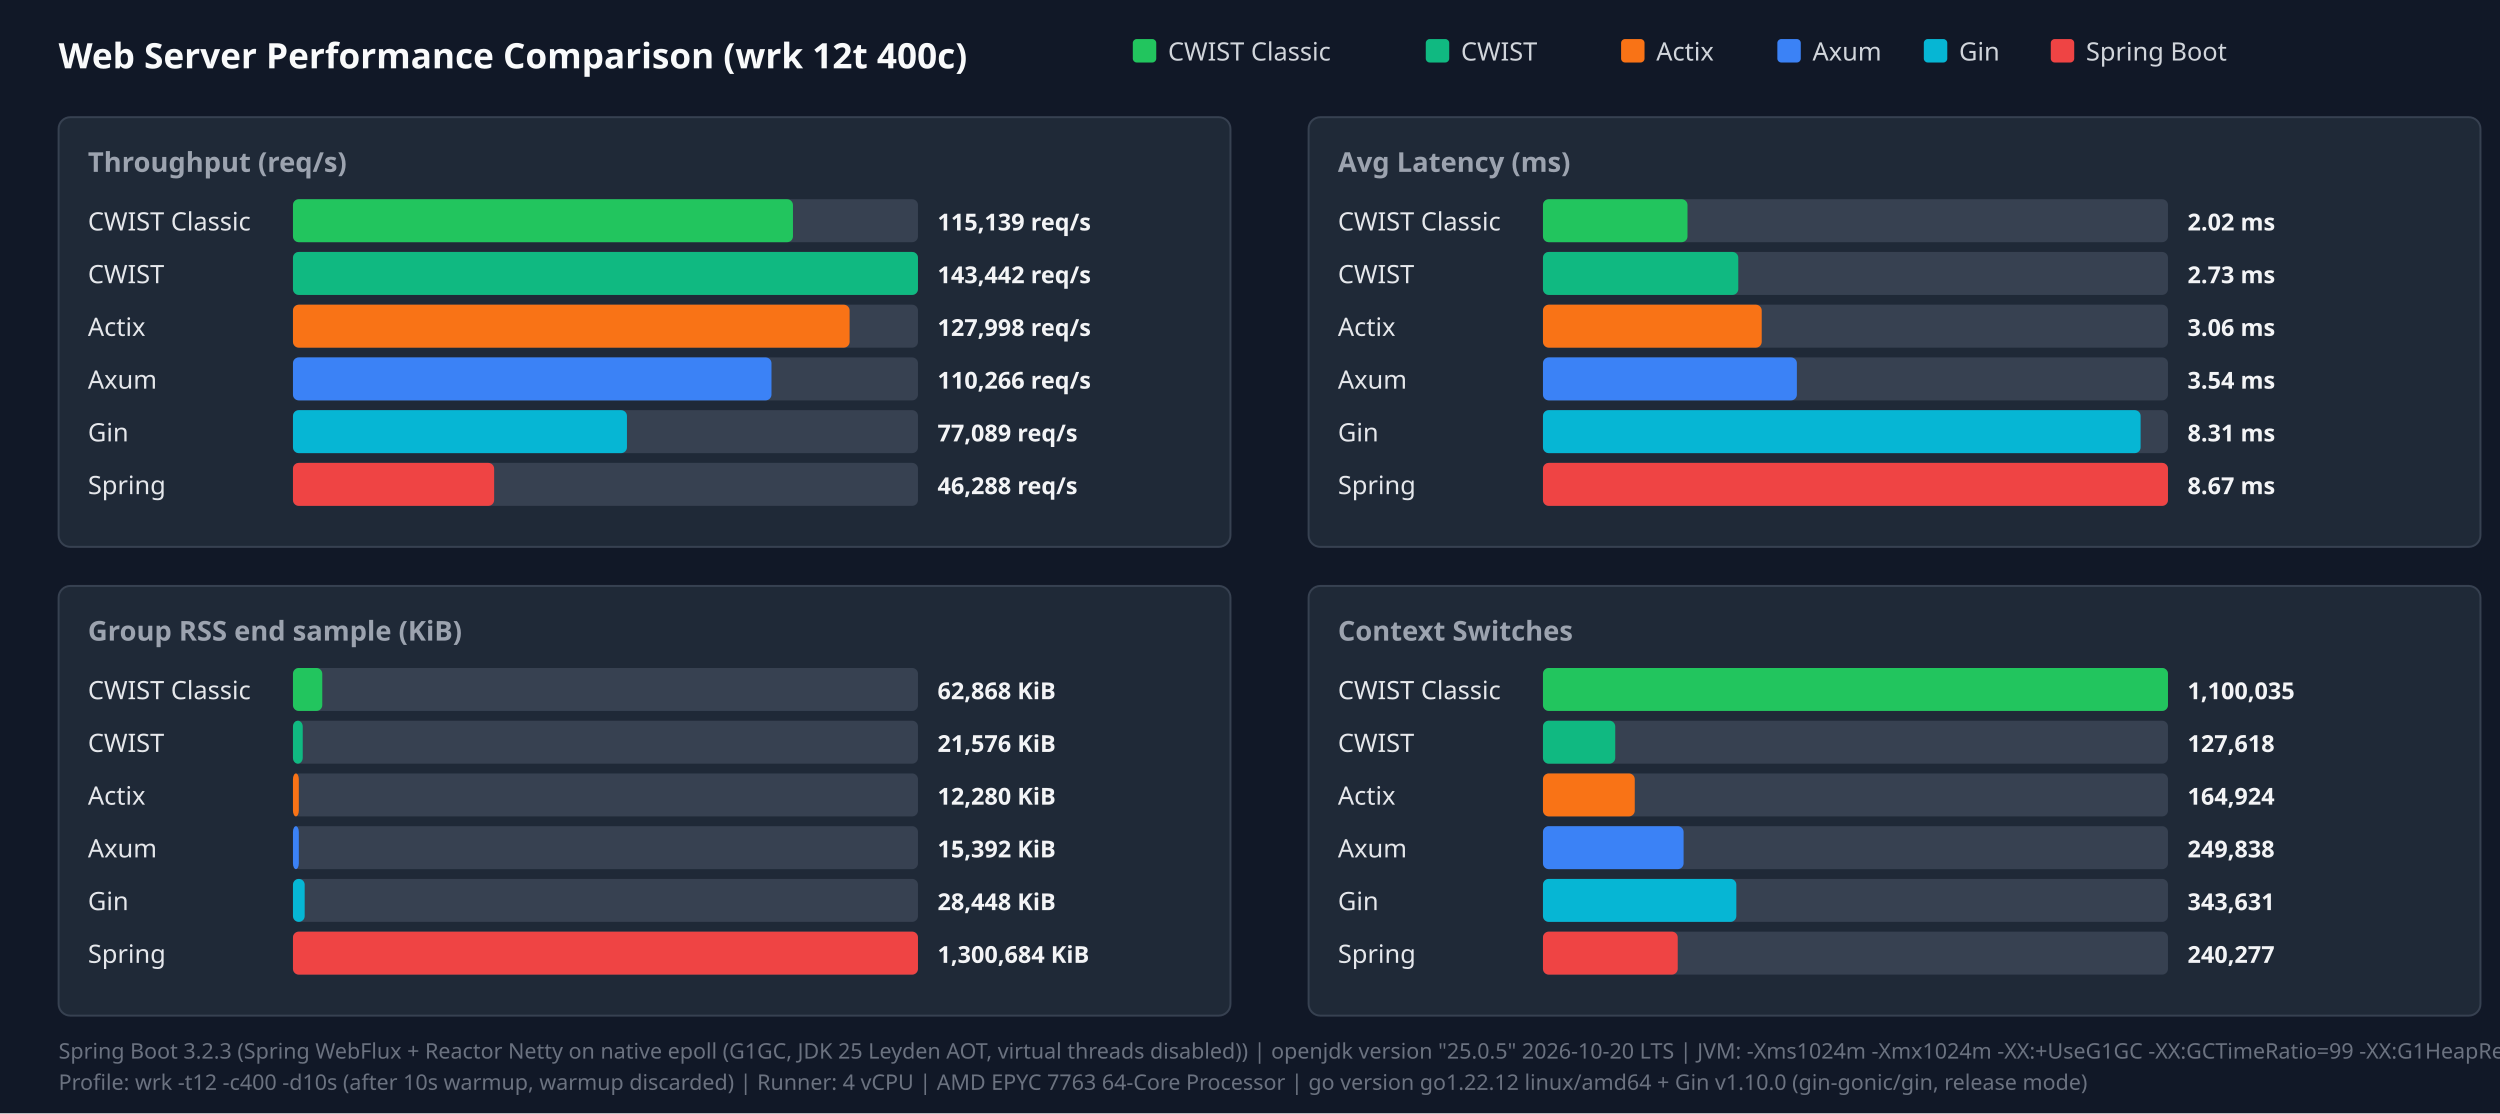
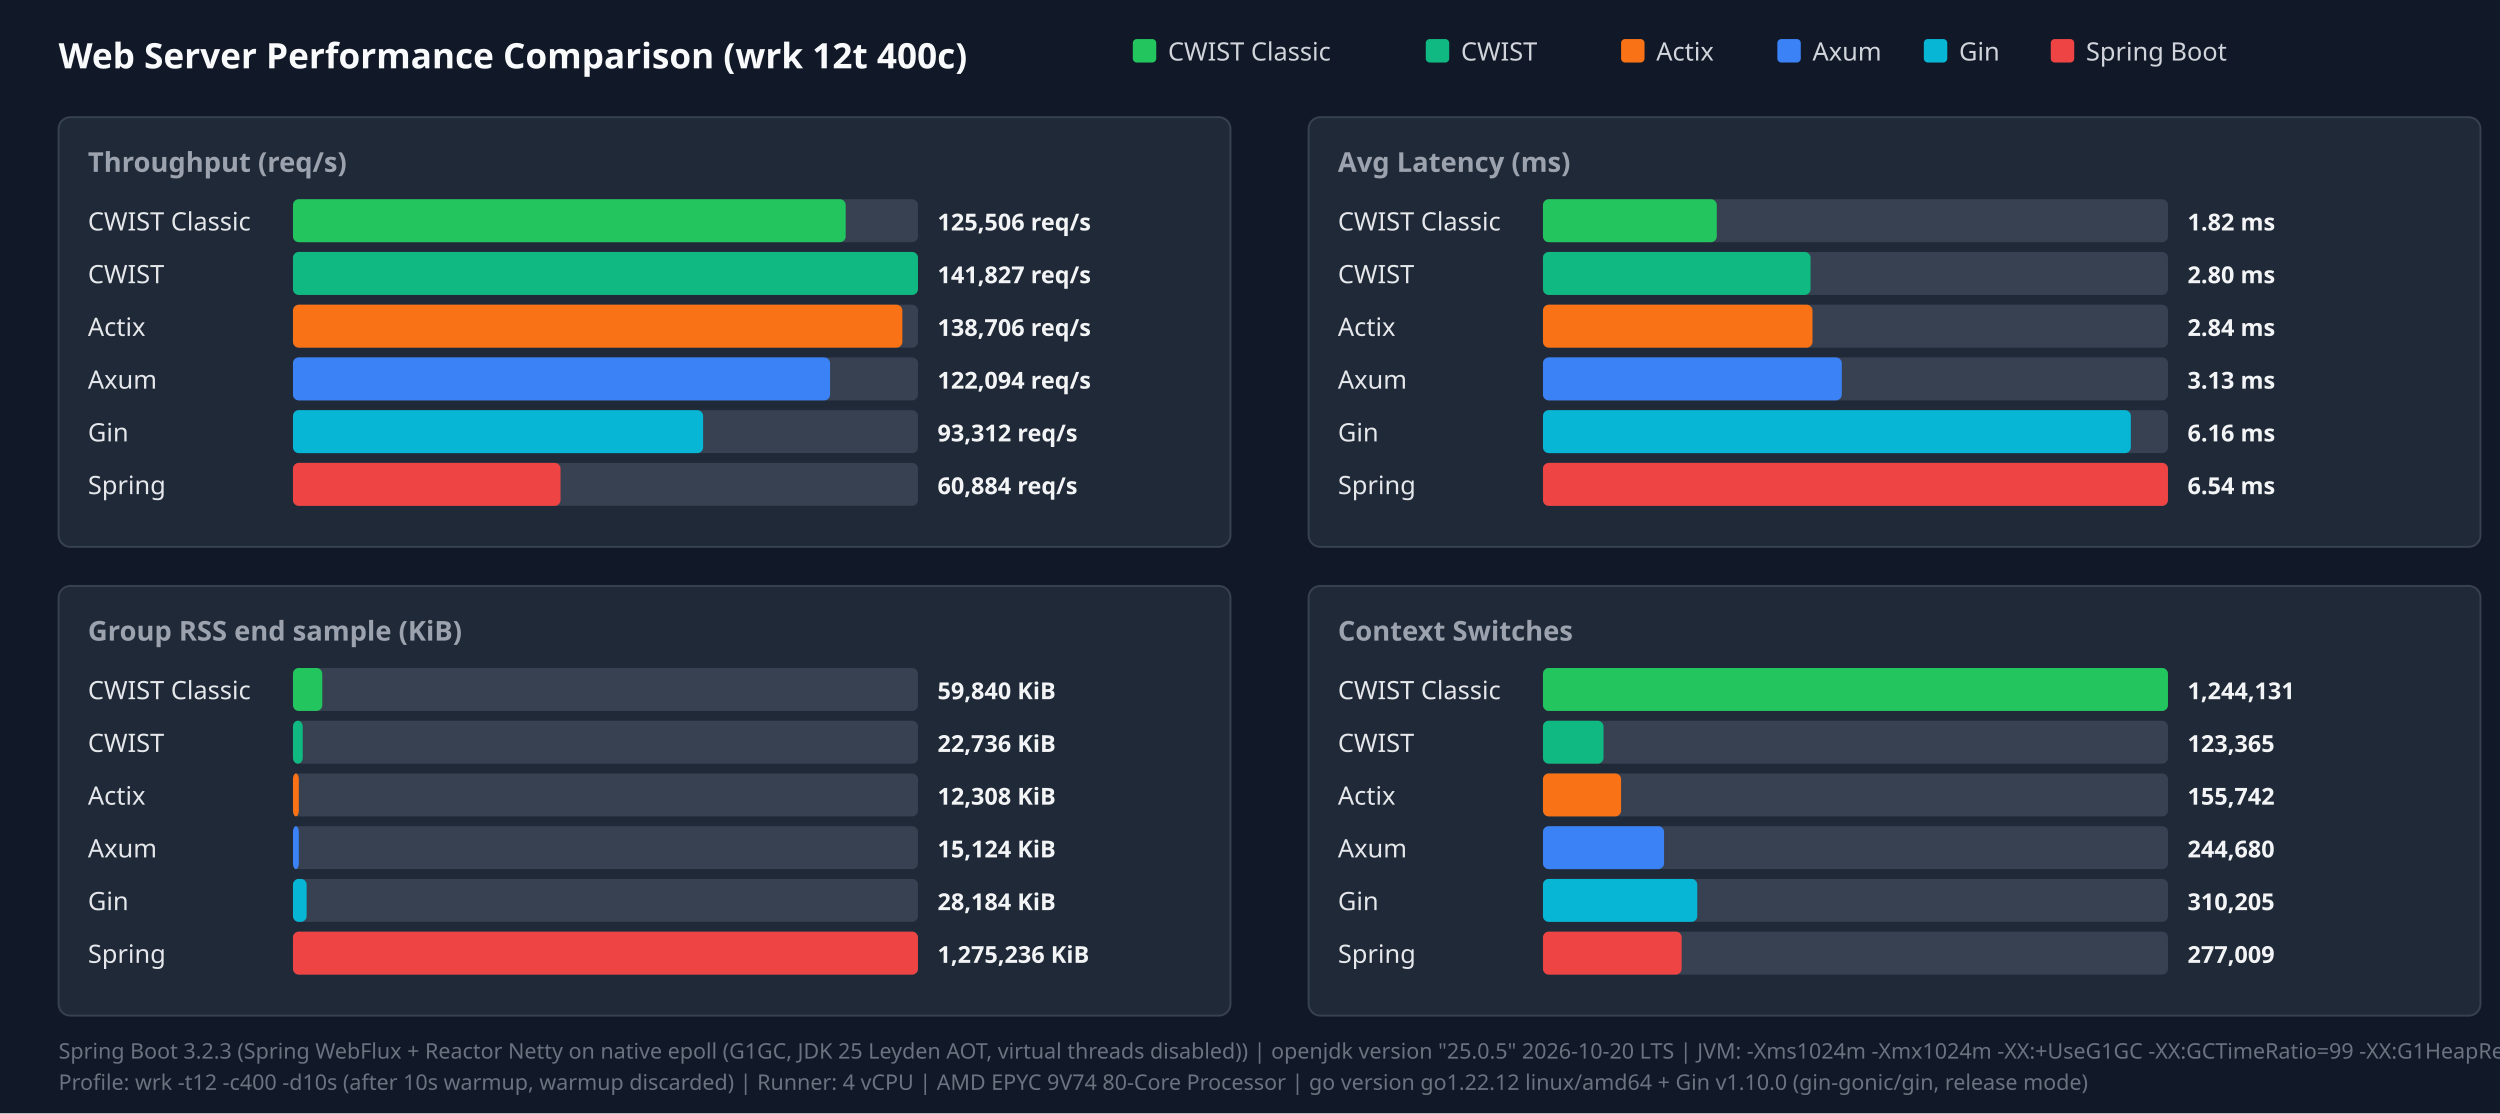
<svg xmlns="http://www.w3.org/2000/svg" width="1280" height="570" viewBox="0 0 1280 570">
  <style>.title{font:18px sans-serif;font-weight:bold;fill:#f9fafb}.panel-title{font:14px sans-serif;font-weight:600;fill:#9ca3af}.legend{font:13px sans-serif;fill:#d1d5db}.bar-label{font:13px sans-serif;font-weight:500;fill:#e5e7eb}.bar-val{font:12px sans-serif;font-weight:bold;fill:#f3f4f6}.footer{font:11px sans-serif;fill:#6b7280}</style>
  <rect width="100%" height="100%" fill="#111827" />
  <text x="30" y="35" class="title">Web Server Performance Comparison (wrk 12t 400c)</text>
  <rect x="580" y="20" width="12" height="12" fill="#22c55e" rx="2" />
  <text x="598" y="31" class="legend">CWIST Classic</text>
  <rect x="730" y="20" width="12" height="12" fill="#10b981" rx="2" />
  <text x="748" y="31" class="legend">CWIST</text>
  <rect x="830" y="20" width="12" height="12" fill="#f97316" rx="2" />
  <text x="848" y="31" class="legend">Actix</text>
  <rect x="910" y="20" width="12" height="12" fill="#3b82f6" rx="2" />
  <text x="928" y="31" class="legend">Axum</text>
  <rect x="985" y="20" width="12" height="12" fill="#06b6d4" rx="2" />
  <text x="1003" y="31" class="legend">Gin</text>
  <rect x="1050" y="20" width="12" height="12" fill="#ef4444" rx="2" />
  <text x="1068" y="31" class="legend">Spring Boot</text>
  <rect x="30" y="60" width="600" height="220" fill="#1f2937" rx="6" stroke="#374151" />
  <text x="45" y="88" class="panel-title">Throughput (req/s)</text>
  <text x="45" y="118" class="bar-label">CWIST Classic</text>
  <rect x="150" y="102" width="320" height="22" fill="#374151" rx="3" />
-   <rect x="150" y="102" width="256" height="22" fill="#22c55e" rx="3" />
-   <text x="480" y="118" class="bar-val">115,139 req/s</text>
+   <rect x="150" y="102" width="283" height="22" fill="#22c55e" rx="3" />
+   <text x="480" y="118" class="bar-val">125,506 req/s</text>
  <text x="45" y="145" class="bar-label">CWIST</text>
  <rect x="150" y="129" width="320" height="22" fill="#374151" rx="3" />
  <rect x="150" y="129" width="320" height="22" fill="#10b981" rx="3" />
-   <text x="480" y="145" class="bar-val">143,442 req/s</text>
+   <text x="480" y="145" class="bar-val">141,827 req/s</text>
  <text x="45" y="172" class="bar-label">Actix</text>
  <rect x="150" y="156" width="320" height="22" fill="#374151" rx="3" />
-   <rect x="150" y="156" width="285" height="22" fill="#f97316" rx="3" />
-   <text x="480" y="172" class="bar-val">127,998 req/s</text>
+   <rect x="150" y="156" width="312" height="22" fill="#f97316" rx="3" />
+   <text x="480" y="172" class="bar-val">138,706 req/s</text>
  <text x="45" y="199" class="bar-label">Axum</text>
  <rect x="150" y="183" width="320" height="22" fill="#374151" rx="3" />
-   <rect x="150" y="183" width="245" height="22" fill="#3b82f6" rx="3" />
-   <text x="480" y="199" class="bar-val">110,266 req/s</text>
+   <rect x="150" y="183" width="275" height="22" fill="#3b82f6" rx="3" />
+   <text x="480" y="199" class="bar-val">122,094 req/s</text>
  <text x="45" y="226" class="bar-label">Gin</text>
  <rect x="150" y="210" width="320" height="22" fill="#374151" rx="3" />
-   <rect x="150" y="210" width="171" height="22" fill="#06b6d4" rx="3" />
-   <text x="480" y="226" class="bar-val">77,089 req/s</text>
+   <rect x="150" y="210" width="210" height="22" fill="#06b6d4" rx="3" />
+   <text x="480" y="226" class="bar-val">93,312 req/s</text>
  <text x="45" y="253" class="bar-label">Spring</text>
  <rect x="150" y="237" width="320" height="22" fill="#374151" rx="3" />
-   <rect x="150" y="237" width="103" height="22" fill="#ef4444" rx="3" />
-   <text x="480" y="253" class="bar-val">46,288 req/s</text>
+   <rect x="150" y="237" width="137" height="22" fill="#ef4444" rx="3" />
+   <text x="480" y="253" class="bar-val">60,884 req/s</text>
  <rect x="670" y="60" width="600" height="220" fill="#1f2937" rx="6" stroke="#374151" />
  <text x="685" y="88" class="panel-title">Avg Latency (ms)</text>
  <text x="685" y="118" class="bar-label">CWIST Classic</text>
  <rect x="790" y="102" width="320" height="22" fill="#374151" rx="3" />
-   <rect x="790" y="102" width="74" height="22" fill="#22c55e" rx="3" />
-   <text x="1120" y="118" class="bar-val">2.02 ms</text>
+   <rect x="790" y="102" width="89" height="22" fill="#22c55e" rx="3" />
+   <text x="1120" y="118" class="bar-val">1.82 ms</text>
  <text x="685" y="145" class="bar-label">CWIST</text>
  <rect x="790" y="129" width="320" height="22" fill="#374151" rx="3" />
-   <rect x="790" y="129" width="100" height="22" fill="#10b981" rx="3" />
-   <text x="1120" y="145" class="bar-val">2.73 ms</text>
+   <rect x="790" y="129" width="137" height="22" fill="#10b981" rx="3" />
+   <text x="1120" y="145" class="bar-val">2.80 ms</text>
  <text x="685" y="172" class="bar-label">Actix</text>
  <rect x="790" y="156" width="320" height="22" fill="#374151" rx="3" />
-   <rect x="790" y="156" width="112" height="22" fill="#f97316" rx="3" />
-   <text x="1120" y="172" class="bar-val">3.06 ms</text>
+   <rect x="790" y="156" width="138" height="22" fill="#f97316" rx="3" />
+   <text x="1120" y="172" class="bar-val">2.84 ms</text>
  <text x="685" y="199" class="bar-label">Axum</text>
  <rect x="790" y="183" width="320" height="22" fill="#374151" rx="3" />
-   <rect x="790" y="183" width="130" height="22" fill="#3b82f6" rx="3" />
-   <text x="1120" y="199" class="bar-val">3.54 ms</text>
+   <rect x="790" y="183" width="153" height="22" fill="#3b82f6" rx="3" />
+   <text x="1120" y="199" class="bar-val">3.13 ms</text>
  <text x="685" y="226" class="bar-label">Gin</text>
  <rect x="790" y="210" width="320" height="22" fill="#374151" rx="3" />
-   <rect x="790" y="210" width="306" height="22" fill="#06b6d4" rx="3" />
-   <text x="1120" y="226" class="bar-val">8.31 ms</text>
+   <rect x="790" y="210" width="301" height="22" fill="#06b6d4" rx="3" />
+   <text x="1120" y="226" class="bar-val">6.16 ms</text>
  <text x="685" y="253" class="bar-label">Spring</text>
  <rect x="790" y="237" width="320" height="22" fill="#374151" rx="3" />
  <rect x="790" y="237" width="320" height="22" fill="#ef4444" rx="3" />
-   <text x="1120" y="253" class="bar-val">8.67 ms</text>
+   <text x="1120" y="253" class="bar-val">6.54 ms</text>
  <rect x="30" y="300" width="600" height="220" fill="#1f2937" rx="6" stroke="#374151" />
  <text x="45" y="328" class="panel-title">Group RSS end sample (KiB)</text>
  <text x="45" y="358" class="bar-label">CWIST Classic</text>
  <rect x="150" y="342" width="320" height="22" fill="#374151" rx="3" />
  <rect x="150" y="342" width="15" height="22" fill="#22c55e" rx="3" />
-   <text x="480" y="358" class="bar-val">62,868 KiB</text>
+   <text x="480" y="358" class="bar-val">59,840 KiB</text>
  <text x="45" y="385" class="bar-label">CWIST</text>
  <rect x="150" y="369" width="320" height="22" fill="#374151" rx="3" />
  <rect x="150" y="369" width="5" height="22" fill="#10b981" rx="3" />
-   <text x="480" y="385" class="bar-val">21,576 KiB</text>
+   <text x="480" y="385" class="bar-val">22,736 KiB</text>
  <text x="45" y="412" class="bar-label">Actix</text>
  <rect x="150" y="396" width="320" height="22" fill="#374151" rx="3" />
  <rect x="150" y="396" width="3" height="22" fill="#f97316" rx="3" />
-   <text x="480" y="412" class="bar-val">12,280 KiB</text>
+   <text x="480" y="412" class="bar-val">12,308 KiB</text>
  <text x="45" y="439" class="bar-label">Axum</text>
  <rect x="150" y="423" width="320" height="22" fill="#374151" rx="3" />
  <rect x="150" y="423" width="3" height="22" fill="#3b82f6" rx="3" />
-   <text x="480" y="439" class="bar-val">15,392 KiB</text>
+   <text x="480" y="439" class="bar-val">15,124 KiB</text>
  <text x="45" y="466" class="bar-label">Gin</text>
  <rect x="150" y="450" width="320" height="22" fill="#374151" rx="3" />
-   <rect x="150" y="450" width="6" height="22" fill="#06b6d4" rx="3" />
-   <text x="480" y="466" class="bar-val">28,448 KiB</text>
+   <rect x="150" y="450" width="7" height="22" fill="#06b6d4" rx="3" />
+   <text x="480" y="466" class="bar-val">28,184 KiB</text>
  <text x="45" y="493" class="bar-label">Spring</text>
  <rect x="150" y="477" width="320" height="22" fill="#374151" rx="3" />
  <rect x="150" y="477" width="320" height="22" fill="#ef4444" rx="3" />
-   <text x="480" y="493" class="bar-val">1,300,684 KiB</text>
+   <text x="480" y="493" class="bar-val">1,275,236 KiB</text>
  <rect x="670" y="300" width="600" height="220" fill="#1f2937" rx="6" stroke="#374151" />
  <text x="685" y="328" class="panel-title">Context Switches</text>
  <text x="685" y="358" class="bar-label">CWIST Classic</text>
  <rect x="790" y="342" width="320" height="22" fill="#374151" rx="3" />
  <rect x="790" y="342" width="320" height="22" fill="#22c55e" rx="3" />
-   <text x="1120" y="358" class="bar-val">1,100,035</text>
+   <text x="1120" y="358" class="bar-val">1,244,131</text>
  <text x="685" y="385" class="bar-label">CWIST</text>
  <rect x="790" y="369" width="320" height="22" fill="#374151" rx="3" />
-   <rect x="790" y="369" width="37" height="22" fill="#10b981" rx="3" />
-   <text x="1120" y="385" class="bar-val">127,618</text>
+   <rect x="790" y="369" width="31" height="22" fill="#10b981" rx="3" />
+   <text x="1120" y="385" class="bar-val">123,365</text>
  <text x="685" y="412" class="bar-label">Actix</text>
  <rect x="790" y="396" width="320" height="22" fill="#374151" rx="3" />
-   <rect x="790" y="396" width="47" height="22" fill="#f97316" rx="3" />
-   <text x="1120" y="412" class="bar-val">164,924</text>
+   <rect x="790" y="396" width="40" height="22" fill="#f97316" rx="3" />
+   <text x="1120" y="412" class="bar-val">155,742</text>
  <text x="685" y="439" class="bar-label">Axum</text>
  <rect x="790" y="423" width="320" height="22" fill="#374151" rx="3" />
-   <rect x="790" y="423" width="72" height="22" fill="#3b82f6" rx="3" />
-   <text x="1120" y="439" class="bar-val">249,838</text>
+   <rect x="790" y="423" width="62" height="22" fill="#3b82f6" rx="3" />
+   <text x="1120" y="439" class="bar-val">244,680</text>
  <text x="685" y="466" class="bar-label">Gin</text>
  <rect x="790" y="450" width="320" height="22" fill="#374151" rx="3" />
-   <rect x="790" y="450" width="99" height="22" fill="#06b6d4" rx="3" />
-   <text x="1120" y="466" class="bar-val">343,631</text>
+   <rect x="790" y="450" width="79" height="22" fill="#06b6d4" rx="3" />
+   <text x="1120" y="466" class="bar-val">310,205</text>
  <text x="685" y="493" class="bar-label">Spring</text>
  <rect x="790" y="477" width="320" height="22" fill="#374151" rx="3" />
-   <rect x="790" y="477" width="69" height="22" fill="#ef4444" rx="3" />
-   <text x="1120" y="493" class="bar-val">240,277</text>
+   <rect x="790" y="477" width="71" height="22" fill="#ef4444" rx="3" />
+   <text x="1120" y="493" class="bar-val">277,009</text>
  <text x="30" y="542" class="footer">Spring Boot 3.2.3 (Spring WebFlux + Reactor Netty on native epoll (G1GC, JDK 25 Leyden AOT, virtual threads disabled)) | openjdk version "25.0.5" 2026-10-20 LTS | JVM: -Xms1024m -Xmx1024m   -XX:+UseG1GC -XX:GCTimeRatio=99 -XX:G1HeapRegionSize=1m   -XX:+AlwaysPreTouch   -XX:CompileThreshold=1500 -XX:CICompilerCount=4   -Djava.security.egd=file:/dev/urandom   -Djava.net.preferIPv4Stack=true   -Dio.netty.allocator.type=pooled   -Dio.netty.leakDetection.level=disabled   -Dio.netty.buffer.checkBounds=false   -Dio.netty.buffer.checkAccessible=false   -Dreactor.netty.ioWorkerCount=4   -Xlog:gc*:file=/tmp/spring_gc.log:time,uptime,level,tags -XX:+AOTClassLinking -XX:AOTCache=/tmp/spring_bench/app.aot (JEP 483 + JEP 514 single-step AOT)</text>
-   <text x="30" y="558" class="footer">Profile: wrk -t12 -c400 -d10s (after 10s warmup, warmup discarded) | Runner: 4 vCPU | AMD EPYC 7763 64-Core Processor | go version go1.22.12 linux/amd64 + Gin v1.10.0 (gin-gonic/gin, release mode)</text>
+   <text x="30" y="558" class="footer">Profile: wrk -t12 -c400 -d10s (after 10s warmup, warmup discarded) | Runner: 4 vCPU | AMD EPYC 9V74 80-Core Processor | go version go1.22.12 linux/amd64 + Gin v1.10.0 (gin-gonic/gin, release mode)</text>
</svg>
